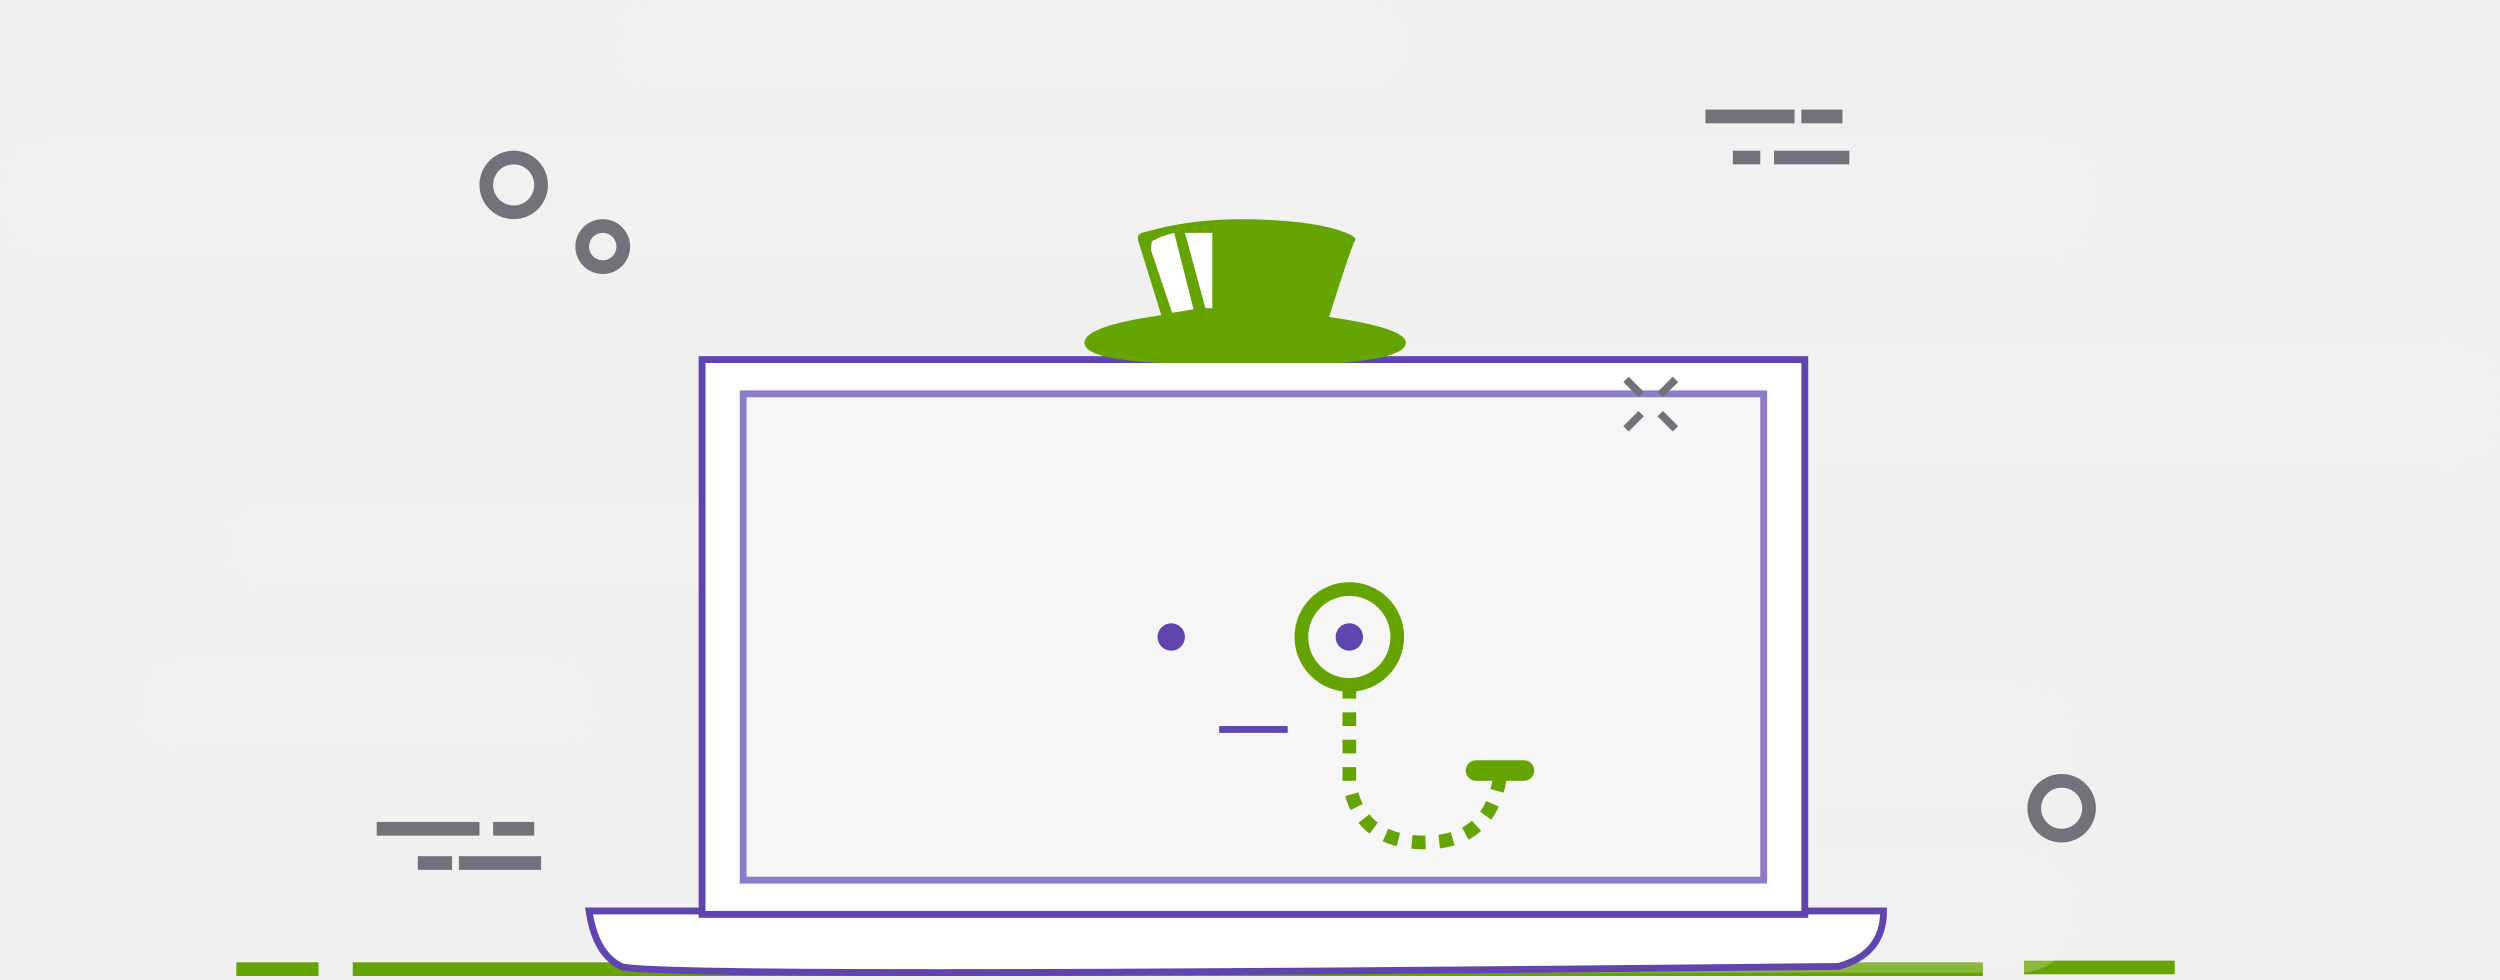
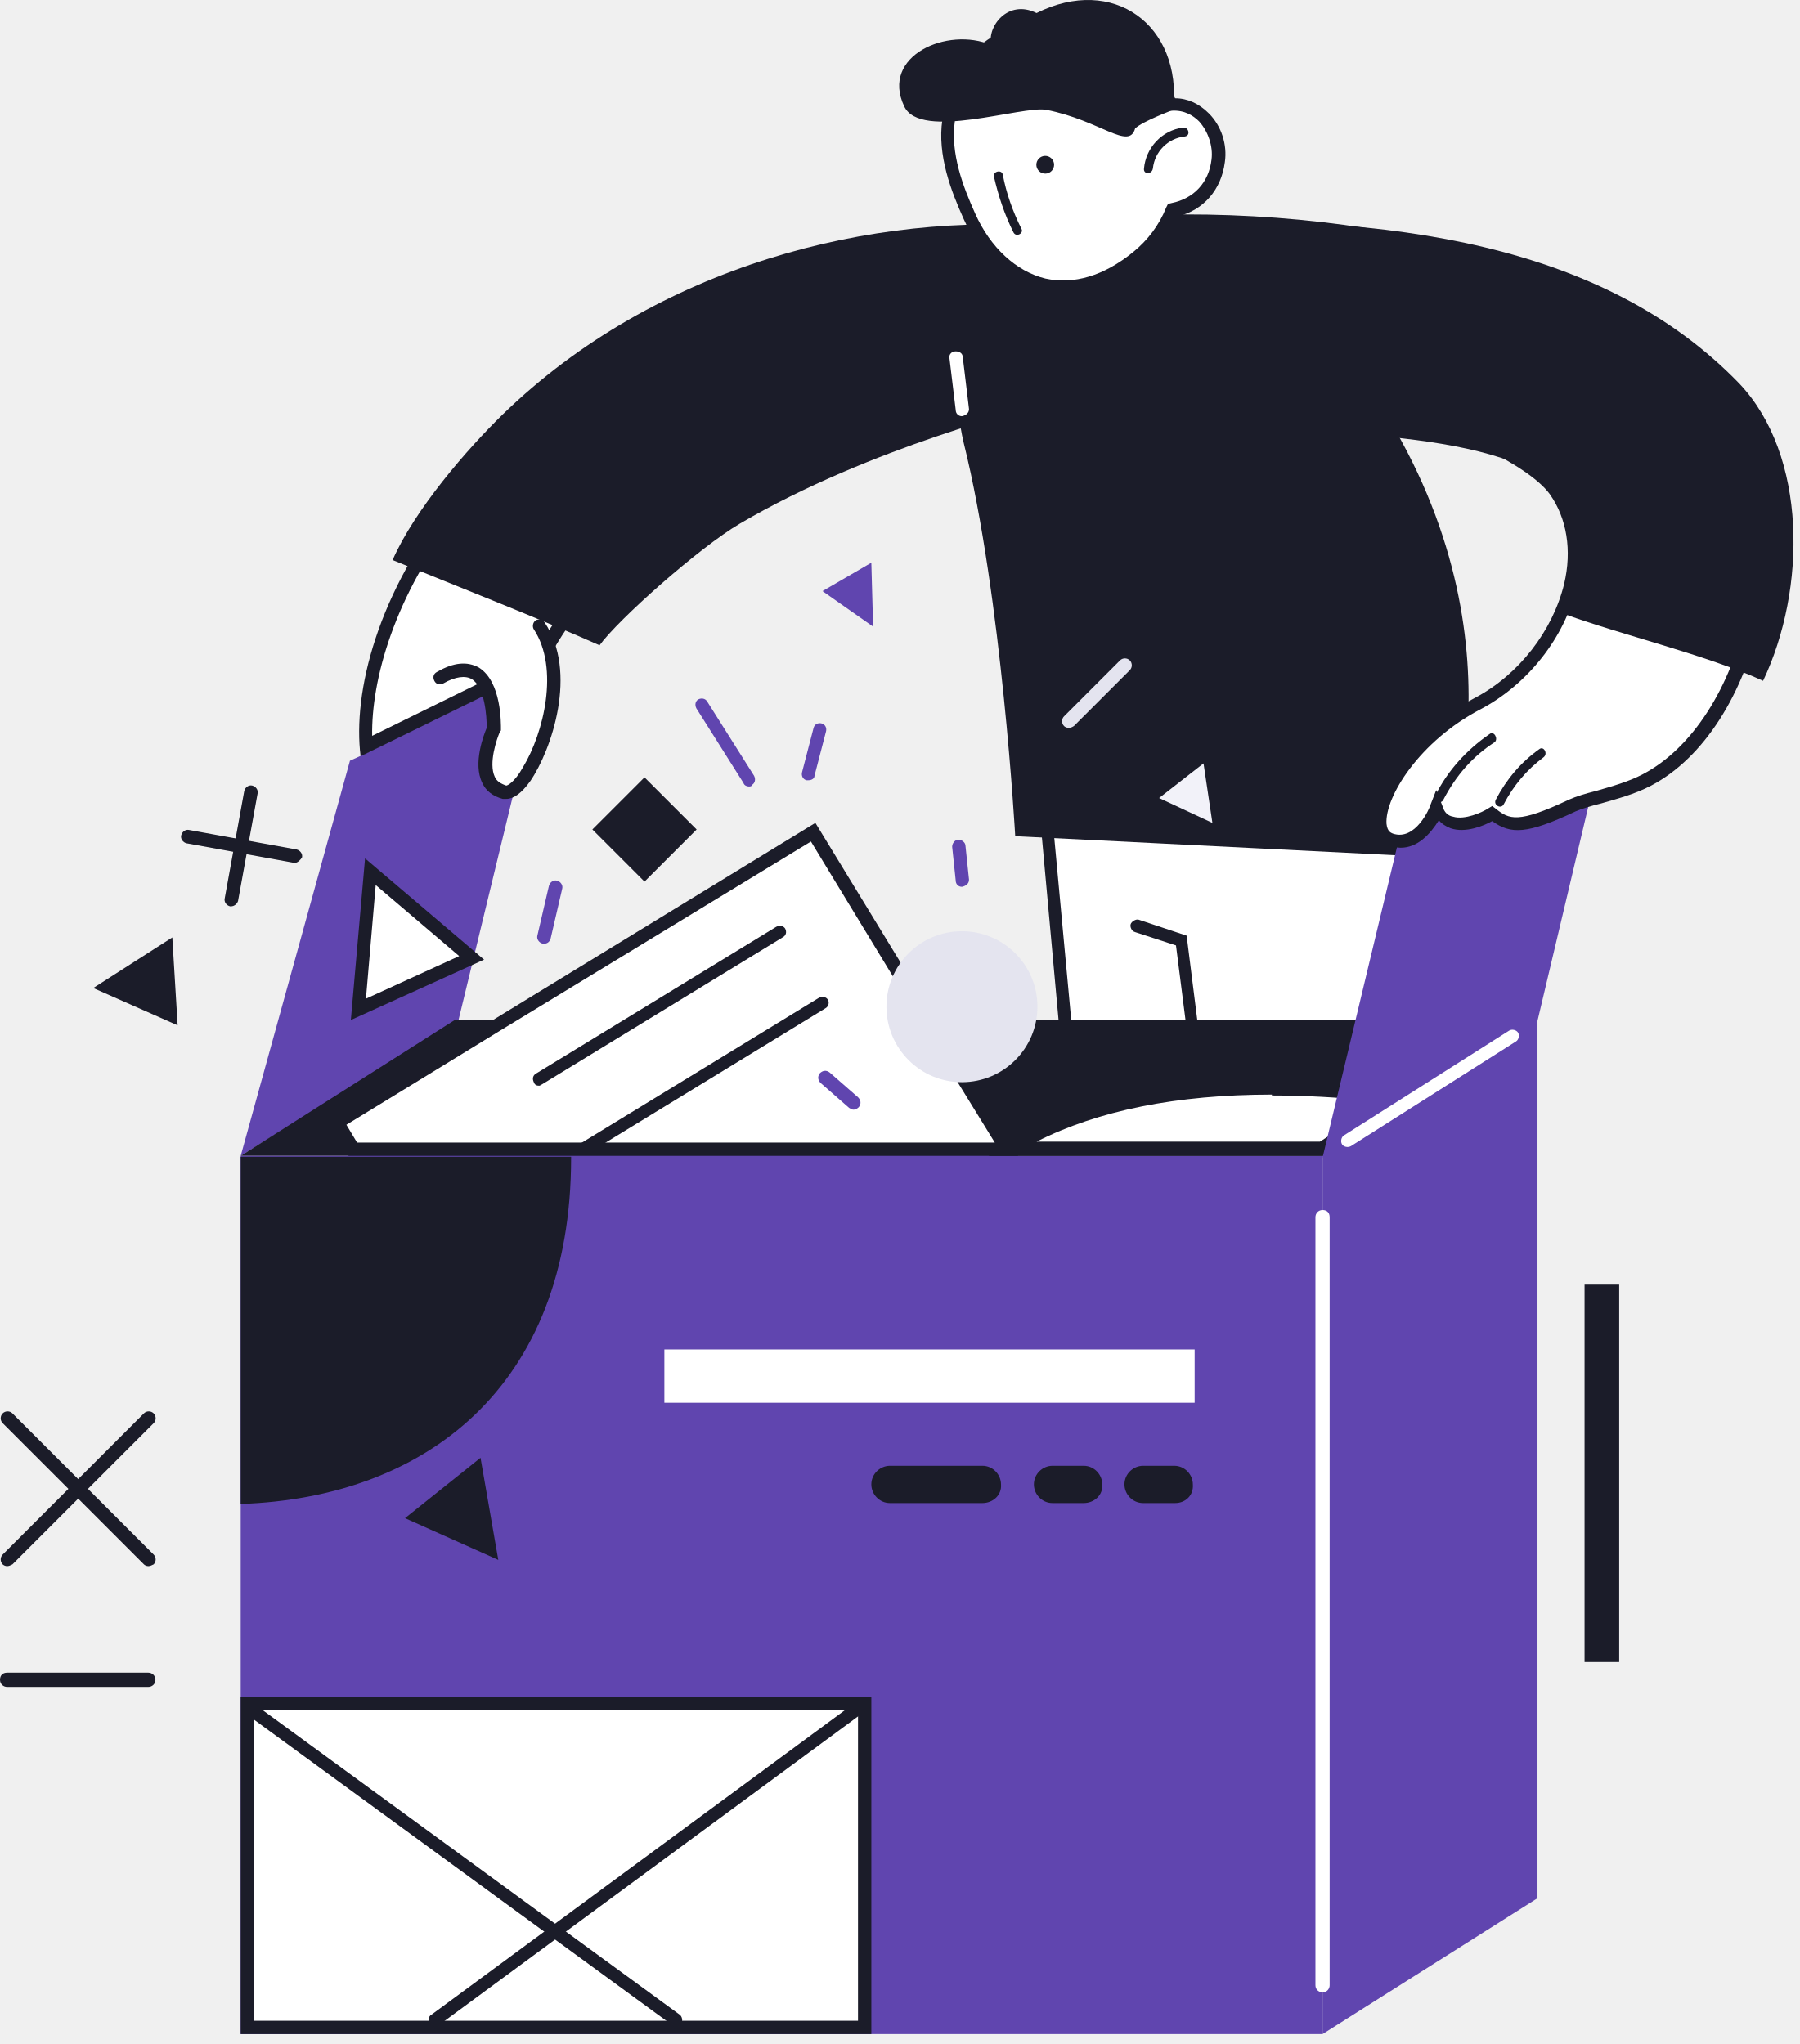
- <svg xmlns="http://www.w3.org/2000/svg" width="365" height="143" viewBox="0 0 365 143" fill="none">
-   <path d="M296.5 141.25H316.5M51.5 141.5H289.5H51.5ZM34.5 141.5H46.5H34.5Z" stroke="#65A300" stroke-width="2" stroke-linecap="square" />
-   <g opacity="0.509">
-     <path opacity="0.509" fill-rule="evenodd" clip-rule="evenodd" d="M26.5 96H80.5C82.224 96 83.877 96.685 85.096 97.904C86.315 99.123 87 100.776 87 102.5C87 104.224 86.315 105.877 85.096 107.096C83.877 108.315 82.224 109 80.5 109H26.5C24.776 109 23.123 108.315 21.904 107.096C20.685 105.877 20 104.224 20 102.5C20 100.776 20.685 99.123 21.904 97.904C23.123 96.685 24.776 96 26.5 96V96ZM96.5 0H199.5C201.224 0 202.877 0.685 204.096 1.904C205.315 3.123 206 4.776 206 6.5C206 8.224 205.315 9.877 204.096 11.096C202.877 12.315 201.224 13 199.5 13H96.5C94.776 13 93.123 12.315 91.904 11.096C90.685 9.877 90 8.224 90 6.5C90 4.776 90.685 3.123 91.904 1.904C93.123 0.685 94.776 0 96.5 0V0ZM8 20H298C300.122 20 302.157 20.843 303.657 22.343C305.157 23.843 306 25.878 306 28V30C306 32.122 305.157 34.157 303.657 35.657C302.157 37.157 300.122 38 298 38H8C5.878 38 3.843 37.157 2.343 35.657C0.843 34.157 0 32.122 0 30V28C0 25.878 0.843 23.843 2.343 22.343C3.843 20.843 5.878 20 8 20V20ZM205 50H357C359.122 50 361.157 50.843 362.657 52.343C364.157 53.843 365 55.878 365 58V60C365 62.122 364.157 64.157 362.657 65.657C361.157 67.157 359.122 68 357 68H205C202.878 68 200.843 67.157 199.343 65.657C197.843 64.157 197 62.122 197 60V58C197 55.878 197.843 53.843 199.343 52.343C200.843 50.843 202.878 50 205 50V50ZM205 100H295C297.122 100 299.157 100.843 300.657 102.343C302.157 103.843 303 105.878 303 108V110C303 112.122 302.157 114.157 300.657 115.657C299.157 117.157 297.122 118 295 118H205C202.878 118 200.843 117.157 199.343 115.657C197.843 114.157 197 112.122 197 110V108C197 105.878 197.843 103.843 199.343 102.343C200.843 100.843 202.878 100 205 100ZM149 124H295C297.122 124 299.157 124.843 300.657 126.343C302.157 127.843 303 129.878 303 132V134C303 136.122 302.157 138.157 300.657 139.657C299.157 141.157 297.122 142 295 142H149C146.878 142 144.843 141.157 143.343 139.657C141.843 138.157 141 136.122 141 134V132C141 129.878 141.843 127.843 143.343 126.343C144.843 124.843 146.878 124 149 124ZM39.5 73H248.5C250.224 73 251.877 73.685 253.096 74.904C254.315 76.123 255 77.776 255 79.5C255 81.224 254.315 82.877 253.096 84.096C251.877 85.315 250.224 86 248.5 86H39.5C37.776 86 36.123 85.315 34.904 84.096C33.685 82.877 33 81.224 33 79.5C33 77.776 33.685 76.123 34.904 74.904C36.123 73.685 37.776 73 39.5 73V73Z" fill="#F2F2F3" />
-   </g>
-   <path fill-rule="evenodd" clip-rule="evenodd" d="M102.925 133H86C86.627 137.2 88.194 139.9 90.701 141.1C93.209 142.3 152.448 142.3 268.418 141.1C272.806 139.9 275 137.2 275 133H254.313" fill="white" />
-   <path d="M102.925 133H86C86.627 137.2 88.194 139.9 90.701 141.1C93.209 142.3 152.448 142.3 268.418 141.1C272.806 139.9 275 137.2 275 133H254.313" stroke="#6045AF" />
-   <path fill-rule="evenodd" clip-rule="evenodd" d="M102.5 52.5H263.5V133.5H102.5V52.5Z" fill="white" stroke="#6045AF" />
-   <path opacity="0.7" fill-rule="evenodd" clip-rule="evenodd" d="M108.5 57.5H257.5V128.5H108.5V57.5Z" fill="#F2F2F3" stroke="#6045AF" />
-   <path fill-rule="evenodd" clip-rule="evenodd" d="M169.54 46.009L166.218 35.253C165.941 34.536 166.218 34.088 167.048 33.908C168.294 33.64 173.693 31.758 183.244 32.026C189.612 32.206 194.18 32.923 196.948 34.177C197.779 34.536 198.056 34.894 197.779 35.253C197.502 35.611 196.256 39.286 194.041 46.278C201.517 47.353 205.254 48.608 205.254 50.042C205.254 51.476 202.07 52.462 195.703 53H169.54C162.065 52.641 158.327 51.656 158.327 50.042C158.327 48.429 162.065 47.084 169.54 46.009Z" fill="#65A300" />
-   <path d="M197 100C200.866 100 204 96.866 204 93C204 89.134 200.866 86 197 86C193.134 86 190 89.134 190 93C190 96.866 193.134 100 197 100Z" stroke="#65A300" stroke-width="2" />
-   <path d="M171 95C172.105 95 173 94.105 173 93C173 91.895 172.105 91 171 91C169.895 91 169 91.895 169 93C169 94.105 169.895 95 171 95Z" fill="#6045AF" />
-   <path d="M197 95C198.105 95 199 94.105 199 93C199 91.895 198.105 91 197 91C195.895 91 195 91.895 195 93C195 94.105 195.895 95 197 95Z" fill="#6045AF" />
-   <path d="M178.5 106.5H187.5" stroke="#6045AF" stroke-linecap="square" />
-   <path fill-rule="evenodd" clip-rule="evenodd" d="M168.065 36.593C168.022 35.531 168.195 35.013 168.583 35.037C169.102 34.691 170.053 34.346 171.435 34L174.25 45.148L171.139 45.667L168.065 36.593ZM173 34L176 45H177V34H173Z" fill="white" />
-   <path fill-rule="evenodd" clip-rule="evenodd" d="M242.784 58L242 57.216L244.216 55L245 55.784L242.784 58ZM239.216 58L237 55.784L237.784 55L240 57.216L239.216 58V58ZM242.784 60L245 62.216L244.216 63L242 60.784L242.784 60ZM239.216 60L240 60.784L237.784 63L237 62.216L239.216 60V60Z" fill="#72737A" />
-   <path d="M301 122C303.209 122 305 120.209 305 118C305 115.791 303.209 114 301 114C298.791 114 297 115.791 297 118C297 120.209 298.791 122 301 122Z" stroke="#72737A" stroke-width="2" />
-   <path d="M75 31C77.209 31 79 29.209 79 27C79 24.791 77.209 23 75 23C72.791 23 71 24.791 71 27C71 29.209 72.791 31 75 31Z" stroke="#72737A" stroke-width="2" />
-   <path d="M88 39C89.657 39 91 37.657 91 36C91 34.343 89.657 33 88 33C86.343 33 85 34.343 85 36C85 37.657 86.343 39 88 39Z" stroke="#72737A" stroke-width="2" />
-   <path fill-rule="evenodd" clip-rule="evenodd" d="M55 122V120H70V122H55ZM67 127V125H79V127H67ZM72 122V120H78V122H72ZM61 127V125H66V127H61ZM249 18V16H262V18H249ZM259 24V22H270V24H259ZM263 18V16H269V18H263ZM253 24V22H257V24H253Z" fill="#72737A" />
-   <path d="M197 100V114.431C198 120.144 201.667 123 208 123C214.333 123 218 119.843 219 113.53" stroke="#65A300" stroke-width="2" stroke-dasharray="2 2" />
-   <path d="M222.5 111H215.5C214.672 111 214 111.672 214 112.5C214 113.328 214.672 114 215.5 114H222.5C223.328 114 224 113.328 224 112.5C224 111.672 223.328 111 222.5 111Z" fill="#65A300" />
+ <svg xmlns="http://www.w3.org/2000/svg" width="169" height="192" viewBox="0 0 169 192" fill="none">
+   <path d="M98.175 75.46L134.625 72.374L132.54 102.402L100.844 104.487L98.175 75.46Z" fill="white" />
+   <path d="M133.958 73.125L131.873 101.818L101.344 103.82L98.759 76.044L133.958 73.125ZM135.293 71.707L97.507 74.96L100.26 105.155L133.041 102.986L135.293 71.707Z" fill="#1B1C29" />
+   <path d="M112.104 97.898C111.771 97.898 111.521 97.648 111.521 97.314L110.436 88.806L106.599 87.555C106.266 87.472 106.099 87.055 106.182 86.804C106.266 86.554 106.683 86.304 106.933 86.387L111.437 87.889L112.605 97.147C112.772 97.564 112.522 97.898 112.104 97.898C112.188 97.898 112.188 97.898 112.104 97.898Z" fill="#1B1C29" />
+   <path d="M51.131 62.532L43.04 95.896L22.604 108.574L32.864 71.457L33.782 71.04L38.953 68.454L39.87 68.037L51.131 62.532Z" fill="#6045AF" />
+   <path d="M94.505 107.991H33.114L31.613 105.488L47.544 95.813L76.404 78.213L87.165 95.813L94.505 107.991Z" fill="white" />
+   <path d="M76.154 79.047L86.748 96.48L93.42 107.323H33.531L32.53 105.655L46.96 96.814L76.154 79.047ZM76.571 77.295L46.293 95.813L30.779 105.321L32.781 108.658H95.672L87.915 95.896L76.571 77.295Z" fill="#1B1C29" />
+   <path d="M50.631 101.985C50.38 101.985 50.214 101.902 50.13 101.651C49.963 101.318 50.047 100.984 50.38 100.817L72.901 87.054C73.235 86.888 73.569 86.971 73.735 87.221C73.902 87.555 73.819 87.888 73.485 88.055L50.964 101.818C50.797 101.902 50.714 101.985 50.631 101.985Z" fill="#1B1C29" />
+   <path d="M54.634 108.658C54.384 108.658 54.217 108.574 54.134 108.324C53.967 107.991 54.05 107.657 54.384 107.49L76.905 93.727C77.239 93.561 77.572 93.644 77.739 93.894C77.906 94.144 77.823 94.561 77.489 94.728L54.968 108.491C54.885 108.574 54.801 108.658 54.634 108.658Z" fill="#1B1C29" />
+   <path d="M96.173 22.828C101.511 21.16 117.109 17.073 130.371 39.26C143.717 61.447 135.293 80.548 135.293 80.548L95.339 78.546C95.339 78.546 94.088 56.026 90.501 41.595C89.75 38.426 87.665 25.497 96.173 22.828Z" fill="#1B1C29" />
+   <path d="M34.365 70.039C34.032 64.7 36.034 55.942 43.04 47.267C47.628 49.686 52.048 52.439 55.802 54.858C53.049 57.694 51.381 60.446 50.63 62.114L34.365 70.039Z" fill="white" />
+   <path d="M43.207 48.018C47.377 50.27 51.381 52.689 54.885 54.941C52.465 57.527 50.964 60.029 50.214 61.614L34.949 69.121C34.866 63.95 36.951 56.026 43.207 48.018ZM42.873 46.433C35.366 55.608 33.114 65.117 33.865 71.04L51.214 62.532C51.965 60.863 53.717 57.777 56.886 54.774C52.215 51.772 47.628 48.936 42.873 46.433Z" fill="#1B1C29" />
+   <path d="M47.211 38.926C43.874 42.179 38.953 47.851 36.868 52.606C41.789 54.608 51.465 58.444 56.303 60.613C58.054 58.194 65.644 51.438 69.481 49.186C81.826 41.929 97.091 38.259 97.091 38.259L99.009 21.326C81.993 19.825 61.641 24.913 47.211 38.926Z" fill="#1B1C29" />
+   <path d="M90.334 39.093C90.001 39.093 89.75 38.843 89.75 38.509L89.166 33.671C89.083 33.338 89.333 33.004 89.75 33.004C90.084 33.004 90.418 33.171 90.418 33.588L91.001 38.426C91.001 38.759 90.751 39.01 90.334 39.093Z" fill="white" />
+   <path d="M41.288 63.616C46.627 60.53 46.293 68.454 46.293 68.454C46.293 68.454 43.958 73.625 47.294 74.376C49.379 74.876 54.301 64.367 50.547 58.695" fill="white" />
+   <path d="M47.544 75.043C47.461 75.043 47.377 75.043 47.211 75.043C46.293 74.793 45.626 74.293 45.292 73.542C44.375 71.707 45.459 68.954 45.709 68.37C45.709 67.286 45.542 64.533 44.291 63.783C43.707 63.449 42.79 63.532 41.622 64.2C41.288 64.367 40.955 64.283 40.788 63.95C40.621 63.616 40.705 63.282 41.038 63.115C42.623 62.198 43.874 62.114 44.959 62.698C47.127 64.033 47.044 68.037 47.044 68.537V68.621L46.96 68.704C46.627 69.455 45.876 71.707 46.46 72.958C46.627 73.375 47.044 73.625 47.544 73.792C47.628 73.792 48.295 73.542 49.129 72.04C51.048 68.871 52.549 62.782 50.13 59.112C49.963 58.861 50.047 58.444 50.297 58.278C50.547 58.111 50.964 58.194 51.131 58.444C54.301 63.115 51.798 70.456 49.796 73.375C48.962 74.543 48.212 75.043 47.544 75.043Z" fill="#1B1C29" />
+   <path d="M144.385 95.813L133.124 102.986L124.282 108.574H22.604L42.706 95.813H47.544L31.613 105.488L33.114 107.991H94.505L87.165 95.813H144.385Z" fill="#1B1C29" />
+   <path d="M124.199 108.574H22.604V191.068H124.199V108.574Z" fill="#6045AF" />
+   <path d="M144.385 178.306L124.199 191.068V108.574L144.385 95.813V178.306Z" fill="#6045AF" />
+   <path d="M124.199 187.148C123.865 187.148 123.532 186.897 123.532 186.48V114.33C123.532 113.996 123.782 113.663 124.199 113.663C124.616 113.663 124.866 113.913 124.866 114.33V186.48C124.866 186.814 124.616 187.148 124.199 187.148Z" fill="white" />
+   <path d="M53.633 108.574V108.741C53.633 130.345 39.87 140.688 22.604 141.272V108.658H53.633V108.574Z" fill="#1B1C29" />
+   <path d="M45.125 136.934L38.035 142.606L46.794 146.526L45.125 136.934Z" fill="#1B1C29" />
+   <path d="M112.188 126.758H62.391V131.763H112.188V126.758Z" fill="white" />
+   <path d="M92.253 141.188H83.578C82.577 141.188 81.826 140.354 81.826 139.437C81.826 138.436 82.66 137.685 83.578 137.685H92.253C93.254 137.685 94.004 138.519 94.004 139.437C94.088 140.437 93.254 141.188 92.253 141.188Z" fill="#1B1C29" />
+   <path d="M101.761 141.188H98.842C97.841 141.188 97.091 140.354 97.091 139.437C97.091 138.436 97.924 137.685 98.842 137.685H101.761C102.762 137.685 103.513 138.519 103.513 139.437C103.597 140.437 102.762 141.188 101.761 141.188Z" fill="#1B1C29" />
+   <path d="M110.353 141.188H107.35C106.349 141.188 105.598 140.354 105.598 139.437C105.598 138.436 106.433 137.685 107.35 137.685H110.269C111.27 137.685 112.021 138.519 112.021 139.437C112.104 140.437 111.354 141.188 110.353 141.188Z" fill="#1B1C29" />
+   <path d="M81.242 159.956H23.272V190.401H81.242V159.956Z" fill="white" />
+   <path d="M80.575 160.623V189.817H23.856V160.623H80.575ZM81.826 159.372H22.604V191.068H81.826V159.372Z" fill="#1B1C29" />
+   <path d="M63.476 190.317C63.309 190.317 63.226 190.317 63.142 190.234L23.522 161.29C23.272 161.123 23.188 160.706 23.355 160.456C23.522 160.206 23.939 160.122 24.189 160.289L63.809 189.233C64.06 189.4 64.143 189.817 63.976 190.067C63.893 190.234 63.643 190.317 63.476 190.317Z" fill="#1B1C29" />
+   <path d="M40.871 190.317C40.705 190.317 40.454 190.234 40.371 190.067C40.204 189.817 40.204 189.4 40.538 189.233L79.824 160.289C80.075 160.122 80.492 160.123 80.659 160.456C80.825 160.706 80.825 161.123 80.492 161.29L41.205 190.234C41.122 190.317 41.038 190.317 40.871 190.317Z" fill="#1B1C29" />
+   <path d="M152.058 120.669H148.805V156.119H152.058V120.669Z" fill="#1B1C29" />
+   <path d="M75.904 73.292C75.821 73.292 75.821 73.292 75.737 73.292C75.404 73.208 75.237 72.874 75.32 72.541L76.404 68.37C76.488 68.037 76.822 67.87 77.155 67.953C77.489 68.037 77.656 68.37 77.572 68.704L76.488 72.874C76.488 73.125 76.238 73.292 75.904 73.292Z" fill="#6045AF" />
+   <path d="M16.182 88.055L8.758 92.81L16.682 96.313L16.182 88.055Z" fill="#1B1C29" />
+   <path d="M65.42 77.916L60.524 73.021L55.629 77.916L60.524 82.811L65.42 77.916Z" fill="#1B1C29" />
+   <path d="M80.158 104.237C79.991 104.237 79.908 104.154 79.741 104.07L77.072 101.735C76.822 101.485 76.738 101.151 76.988 100.817C77.239 100.567 77.572 100.484 77.906 100.734L80.575 103.069C80.825 103.32 80.909 103.653 80.659 103.987C80.492 104.154 80.325 104.237 80.158 104.237Z" fill="#6045AF" />
+   <path d="M70.316 73.876C70.149 73.876 69.898 73.792 69.815 73.542L65.394 66.535C65.227 66.202 65.311 65.868 65.561 65.701C65.895 65.534 66.228 65.618 66.395 65.868L70.816 72.874C70.983 73.208 70.899 73.542 70.649 73.709C70.566 73.876 70.482 73.876 70.316 73.876Z" fill="#6045AF" />
+   <path d="M100.343 68.37C100.177 68.37 100.01 68.287 99.926 68.204C99.676 67.953 99.676 67.536 99.926 67.286L105.181 62.031C105.432 61.781 105.849 61.781 106.099 62.031C106.349 62.281 106.349 62.698 106.099 62.949L100.844 68.204C100.594 68.37 100.427 68.37 100.343 68.37Z" fill="#E4E4EF" />
+   <path d="M90.334 83.301C90.001 83.301 89.75 83.051 89.75 82.717L89.417 79.547C89.417 79.214 89.667 78.88 90.001 78.88C90.334 78.88 90.668 79.13 90.668 79.464L91.001 82.634C91.001 82.967 90.751 83.218 90.334 83.301Z" fill="#6045AF" />
+   <path d="M108.851 74.96L113.022 71.707L113.856 77.295L108.851 74.96Z" fill="#F2F2F9" />
+   <path d="M77.239 55.525L81.826 52.856L81.993 58.861L77.239 55.525Z" fill="#6045AF" />
+   <path d="M51.131 88.639C51.047 88.639 51.048 88.639 50.964 88.639C50.63 88.556 50.38 88.222 50.464 87.888L51.548 83.218C51.631 82.884 51.965 82.634 52.299 82.717C52.632 82.8 52.883 83.134 52.799 83.468L51.715 88.139C51.631 88.472 51.381 88.639 51.131 88.639Z" fill="#6045AF" />
+   <path d="M94.922 107.991C101.011 104.237 109.268 102.319 119.445 102.319C122.447 102.319 125.617 102.485 128.953 102.819C129.954 102.903 130.789 103.069 131.539 103.236L124.032 107.991H94.922V107.991Z" fill="white" />
+   <path d="M119.445 101.651V102.903C122.447 102.903 125.617 103.069 128.87 103.403C129.204 103.403 129.537 103.486 129.871 103.486L123.949 107.24H97.341C103.096 104.321 110.52 102.819 119.445 102.819V101.651ZM119.445 101.651C109.268 101.651 99.843 103.486 92.837 108.574H124.282L133.124 102.986C132.123 102.652 130.789 102.402 129.037 102.152C125.784 101.902 122.614 101.651 119.445 101.651Z" fill="#1B1C29" />
+   <path d="M27.692 81.049H27.609L17.516 79.214C17.183 79.13 16.933 78.797 17.016 78.463C17.099 78.129 17.433 77.879 17.767 77.963L27.859 79.798C28.193 79.881 28.443 80.215 28.36 80.548C28.193 80.799 27.943 81.049 27.692 81.049Z" fill="#1B1C29" />
+   <path d="M21.687 85.136H21.604C21.27 85.052 21.02 84.719 21.103 84.385L22.938 74.293C23.021 73.959 23.355 73.709 23.689 73.792C24.022 73.875 24.273 74.209 24.189 74.543L22.354 84.635C22.271 84.886 22.02 85.136 21.687 85.136Z" fill="#1B1C29" />
+   <path d="M90.334 101.651C94.25 101.651 97.424 98.477 97.424 94.561C97.424 90.646 94.25 87.472 90.334 87.472C86.418 87.472 83.244 90.646 83.244 94.561C83.244 98.477 86.418 101.651 90.334 101.651Z" fill="#E4E4EF" />
+   <path d="M34.782 81.883L44.291 89.974L33.698 94.812L34.782 81.883Z" fill="white" />
+   <path d="M35.283 83.134L43.123 89.807L34.365 93.811L35.283 83.134ZM34.282 80.632L32.947 95.813L45.459 90.141L34.282 80.632Z" fill="#1B1C29" />
+   <path d="M152.058 63.532L131.956 76.378L124.199 108.741L144.385 95.896L152.058 63.532Z" fill="#6045AF" />
+   <path d="M126.535 107.74C126.368 107.74 126.118 107.657 126.034 107.49C125.867 107.24 125.951 106.823 126.201 106.656L141.715 96.814C141.966 96.647 142.383 96.73 142.55 96.98C142.716 97.231 142.633 97.648 142.383 97.814L126.868 107.657C126.701 107.74 126.618 107.74 126.535 107.74Z" fill="white" />
+   <path d="M106.766 20.91C130.788 19.909 153.143 26.748 160.9 36.424C169.408 47.017 165.07 67.87 154.644 73.292C152.058 74.626 149.139 74.96 147.554 75.71C142.716 77.963 141.632 77.712 140.047 76.461C140.047 76.461 136.043 78.963 134.876 75.877C134.876 75.877 133.374 79.798 130.538 78.797C127.702 77.796 131.122 70.038 138.713 66.035C146.386 62.031 150.223 52.022 145.969 46.016C141.715 40.011 115.357 32.67 115.357 32.67L106.766 20.91Z" fill="white" />
+   <path d="M131.539 79.631C131.206 79.631 130.872 79.547 130.455 79.464C129.621 79.214 129.12 78.463 129.037 77.462C128.787 74.293 132.624 68.621 138.546 65.534C142.633 63.366 145.803 59.279 146.887 54.858C147.638 51.688 147.137 48.685 145.552 46.433C141.382 40.678 115.608 33.421 115.274 33.338L115.107 33.254L105.598 20.326L106.766 20.242C130.371 19.241 153.31 25.914 161.484 36.007C165.654 41.262 167.156 49.353 165.404 57.694C163.819 65.201 159.982 71.206 155.061 73.792C153.476 74.626 151.808 75.043 150.39 75.46C149.389 75.71 148.555 75.961 147.971 76.211C143.384 78.38 141.882 78.38 140.131 77.129C139.38 77.546 137.628 78.296 136.21 77.796C135.793 77.629 135.376 77.379 135.126 77.045C134.292 78.38 133.124 79.631 131.539 79.631ZM115.858 32.17C118.527 32.921 142.383 39.844 146.553 45.683C148.388 48.185 148.889 51.521 148.055 55.108C146.97 59.862 143.467 64.283 139.046 66.619C133.291 69.621 130.038 74.876 130.205 77.379C130.288 78.129 130.622 78.213 130.789 78.296C132.957 79.047 134.292 75.794 134.292 75.71L134.876 74.209L135.46 75.71C135.626 76.294 135.96 76.628 136.461 76.711C137.545 77.045 139.213 76.294 139.714 75.961L140.131 75.71L140.464 75.961C141.715 76.962 142.55 77.379 147.304 75.127C148.055 74.793 148.889 74.543 149.89 74.293C151.308 73.876 152.892 73.458 154.31 72.708C158.898 70.289 162.568 64.617 164.07 57.527C165.738 49.519 164.403 41.846 160.399 36.841C152.642 27.165 130.705 20.826 107.934 21.493L115.858 32.17Z" fill="#1B1C29" />
+   <path d="M146.136 46.1C148.472 49.269 148.388 53.69 146.72 57.61C152.142 59.612 160.316 61.531 165.571 63.95C169.658 55.358 169.741 42.763 163.319 36.007C150.807 23.078 130.955 19.909 106.933 20.91L118.277 40.511C118.193 40.511 141.799 40.094 146.136 46.1Z" fill="#1B1C29" />
+   <path d="M139.88 68.954C137.712 70.456 135.96 72.374 134.792 74.71C134.542 75.21 135.293 75.627 135.543 75.127C136.711 72.874 138.296 71.04 140.381 69.705C140.714 69.371 140.297 68.621 139.88 68.954Z" fill="#1B1C29" />
+   <path d="M144.551 70.372C142.8 71.623 141.465 73.208 140.464 75.127C140.214 75.627 140.965 76.044 141.215 75.544C142.132 73.792 143.384 72.291 144.968 71.123C145.385 70.789 144.968 70.039 144.551 70.372Z" fill="#1B1C29" />
+   <path d="M129.871 41.762C129.788 41.762 129.788 41.762 129.704 41.762L126.284 40.678C125.951 40.594 125.784 40.261 125.867 39.927C125.951 39.593 126.284 39.427 126.618 39.51L130.038 40.594C130.371 40.678 130.538 41.011 130.455 41.345C130.371 41.595 130.121 41.762 129.871 41.762Z" fill="#1B1C29" />
+   <path d="M13.931 147.11C13.764 147.11 13.597 147.027 13.514 146.944L0.251 133.681C0.001 133.431 0.001 133.014 0.251 132.764C0.502 132.513 0.919 132.513 1.169 132.764L14.431 146.026C14.682 146.276 14.682 146.693 14.431 146.944C14.264 147.027 14.098 147.11 13.931 147.11Z" fill="#1B1C29" />
+   <path d="M0.669 147.11C0.502 147.11 0.335 147.027 0.251 146.944C0.001 146.693 0.001 146.276 0.251 146.026L13.514 132.764C13.764 132.513 14.181 132.513 14.431 132.764C14.682 133.014 14.682 133.431 14.431 133.681L1.169 146.944C1.002 147.027 0.835 147.11 0.669 147.11Z" fill="#1B1C29" />
+   <path d="M13.93 158.454H0.667C0.334 158.454 0 158.204 0 157.787C0 157.37 0.25 157.12 0.667 157.12H13.93C14.263 157.12 14.597 157.37 14.597 157.787C14.597 158.204 14.263 158.454 13.93 158.454Z" fill="#1B1C29" />
+   <path d="M109.936 9.816C109.686 9.232 109.352 8.648 108.935 8.064C108.935 8.064 108.935 8.064 108.935 7.981C105.098 2.476 98.091 0.807 93.17 4.227C90.835 5.896 89.5 8.481 89.166 11.317C88.749 14.403 89.917 17.573 91.168 20.326C94.004 26.665 100.427 29.501 106.933 24.079C108.351 22.911 109.435 21.41 110.186 19.658C112.688 19.158 114.19 17.323 114.44 15.071C114.69 12.485 112.772 9.566 109.936 9.816Z" fill="white" />
+   <path d="M99.926 27.582C99.259 27.582 98.592 27.499 97.924 27.332C94.838 26.581 92.086 24.163 90.501 20.576C89.333 17.99 87.999 14.57 88.499 11.234C88.916 7.981 90.418 5.312 92.753 3.727C95.089 2.142 98.008 1.475 100.927 2.059C104.264 2.642 107.35 4.728 109.435 7.647C109.769 8.148 110.103 8.648 110.353 9.232C111.521 9.232 112.605 9.732 113.522 10.65C114.69 11.818 115.274 13.569 115.024 15.238C114.69 17.823 113.022 19.742 110.603 20.326C109.852 21.994 108.685 23.495 107.267 24.663C104.848 26.581 102.345 27.582 99.926 27.582ZM98.842 3.06C96.924 3.06 95.005 3.643 93.42 4.728C91.335 6.146 90.084 8.481 89.667 11.401C89.25 14.403 90.418 17.49 91.585 20.075C93.003 23.245 95.422 25.497 98.175 26.164C100.844 26.748 103.68 25.914 106.432 23.662C107.767 22.578 108.851 21.16 109.519 19.491L109.685 19.158L110.019 19.075C112.104 18.657 113.522 17.156 113.773 14.987C113.939 13.736 113.439 12.318 112.605 11.401C112.104 10.9 111.27 10.316 110.019 10.4H109.602L109.435 9.983C109.102 9.315 108.851 8.815 108.518 8.314C106.599 5.562 103.847 3.727 100.76 3.143C100.093 3.143 99.426 3.06 98.842 3.06Z" fill="#1B1C29" />
+   <path d="M98.859 15.924C99.107 15.535 98.994 15.02 98.606 14.771C98.217 14.524 97.702 14.637 97.454 15.025C97.206 15.413 97.319 15.929 97.707 16.177C98.095 16.425 98.611 16.312 98.859 15.924Z" fill="#1B1C29" />
+   <path d="M95.172 21.827C94.338 20.159 93.754 18.407 93.337 16.572C93.254 16.072 94.088 15.905 94.171 16.405C94.505 18.157 95.089 19.825 95.923 21.493C96.173 21.91 95.422 22.328 95.172 21.827Z" fill="#1B1C29" />
+   <path d="M107.433 15.821C107.6 13.903 109.102 12.235 111.104 11.985C111.604 11.901 111.854 12.735 111.27 12.819C109.686 12.985 108.434 14.237 108.268 15.821C108.184 16.405 107.35 16.405 107.433 15.821Z" fill="#1B1C29" />
+   <path d="M106.599 12.068C106.015 14.153 103.346 11.317 98.258 10.316C96.006 9.899 86.414 13.236 84.912 9.983C82.66 5.228 89 2.476 93.087 4.227C92.67 2.476 94.671 -0.11 97.341 1.224C104.514 -2.362 111.02 2.309 110.186 10.316C110.186 10.316 107.267 11.401 106.599 12.068Z" fill="#1B1C29" />
</svg>
